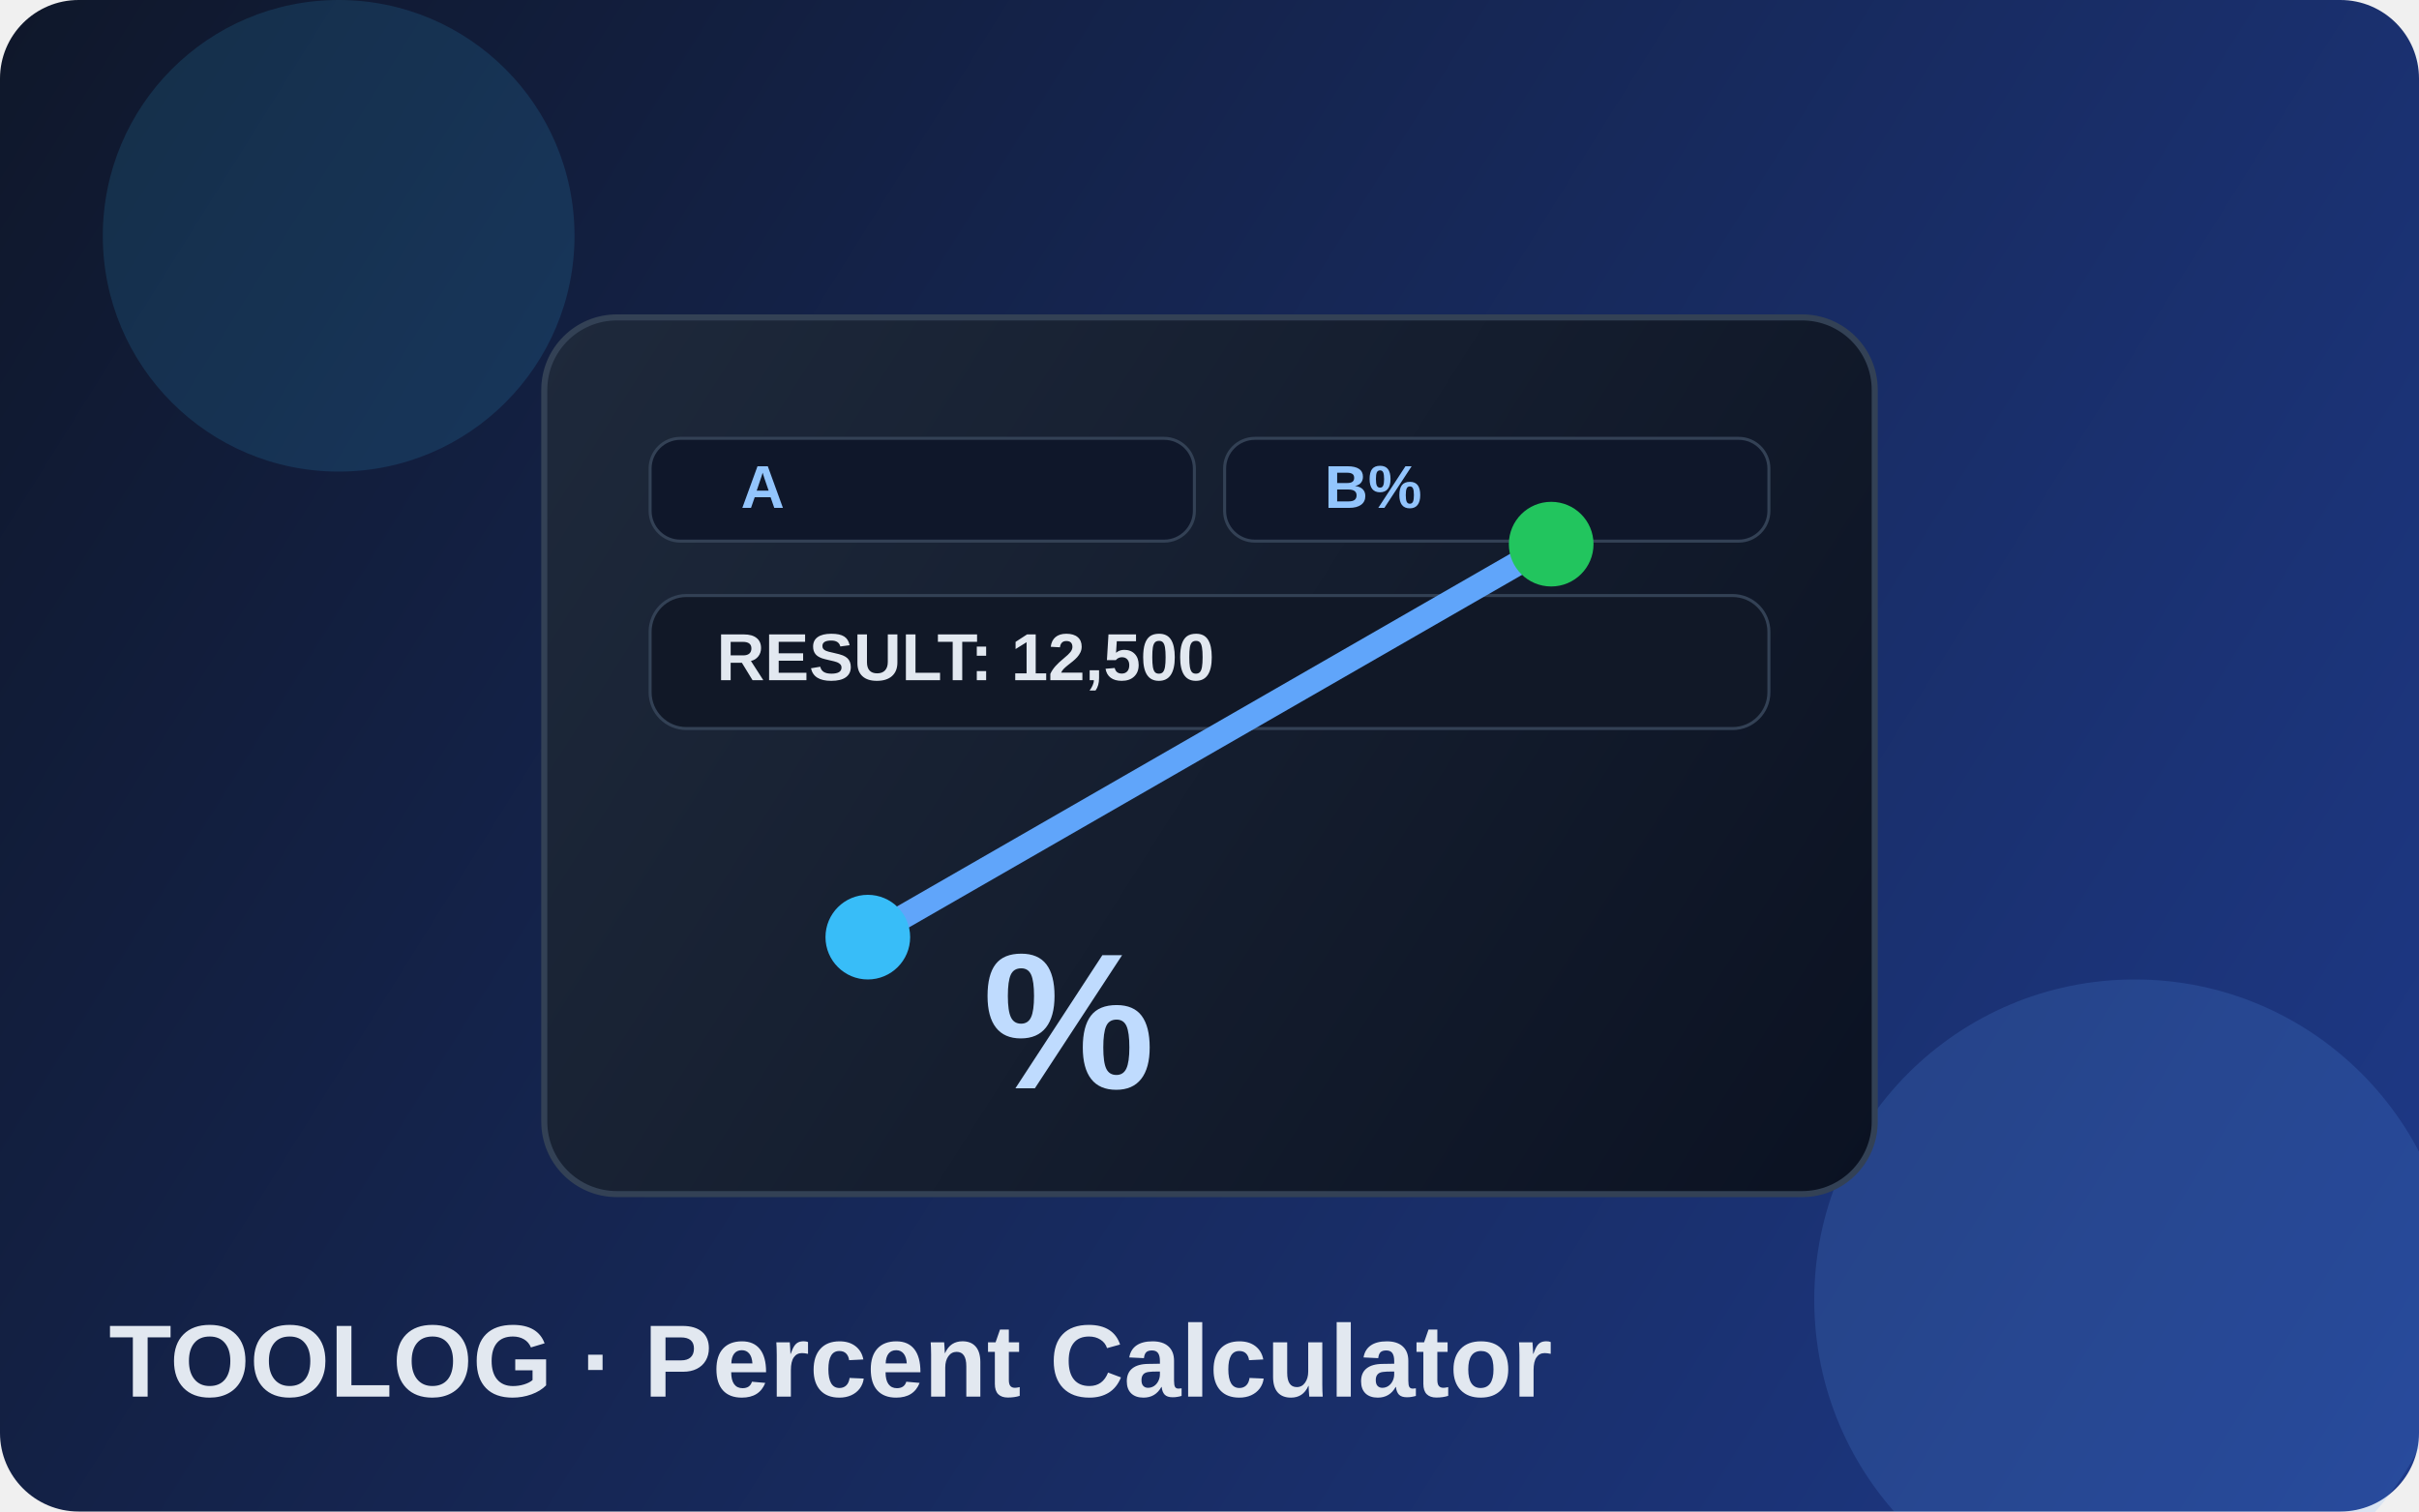
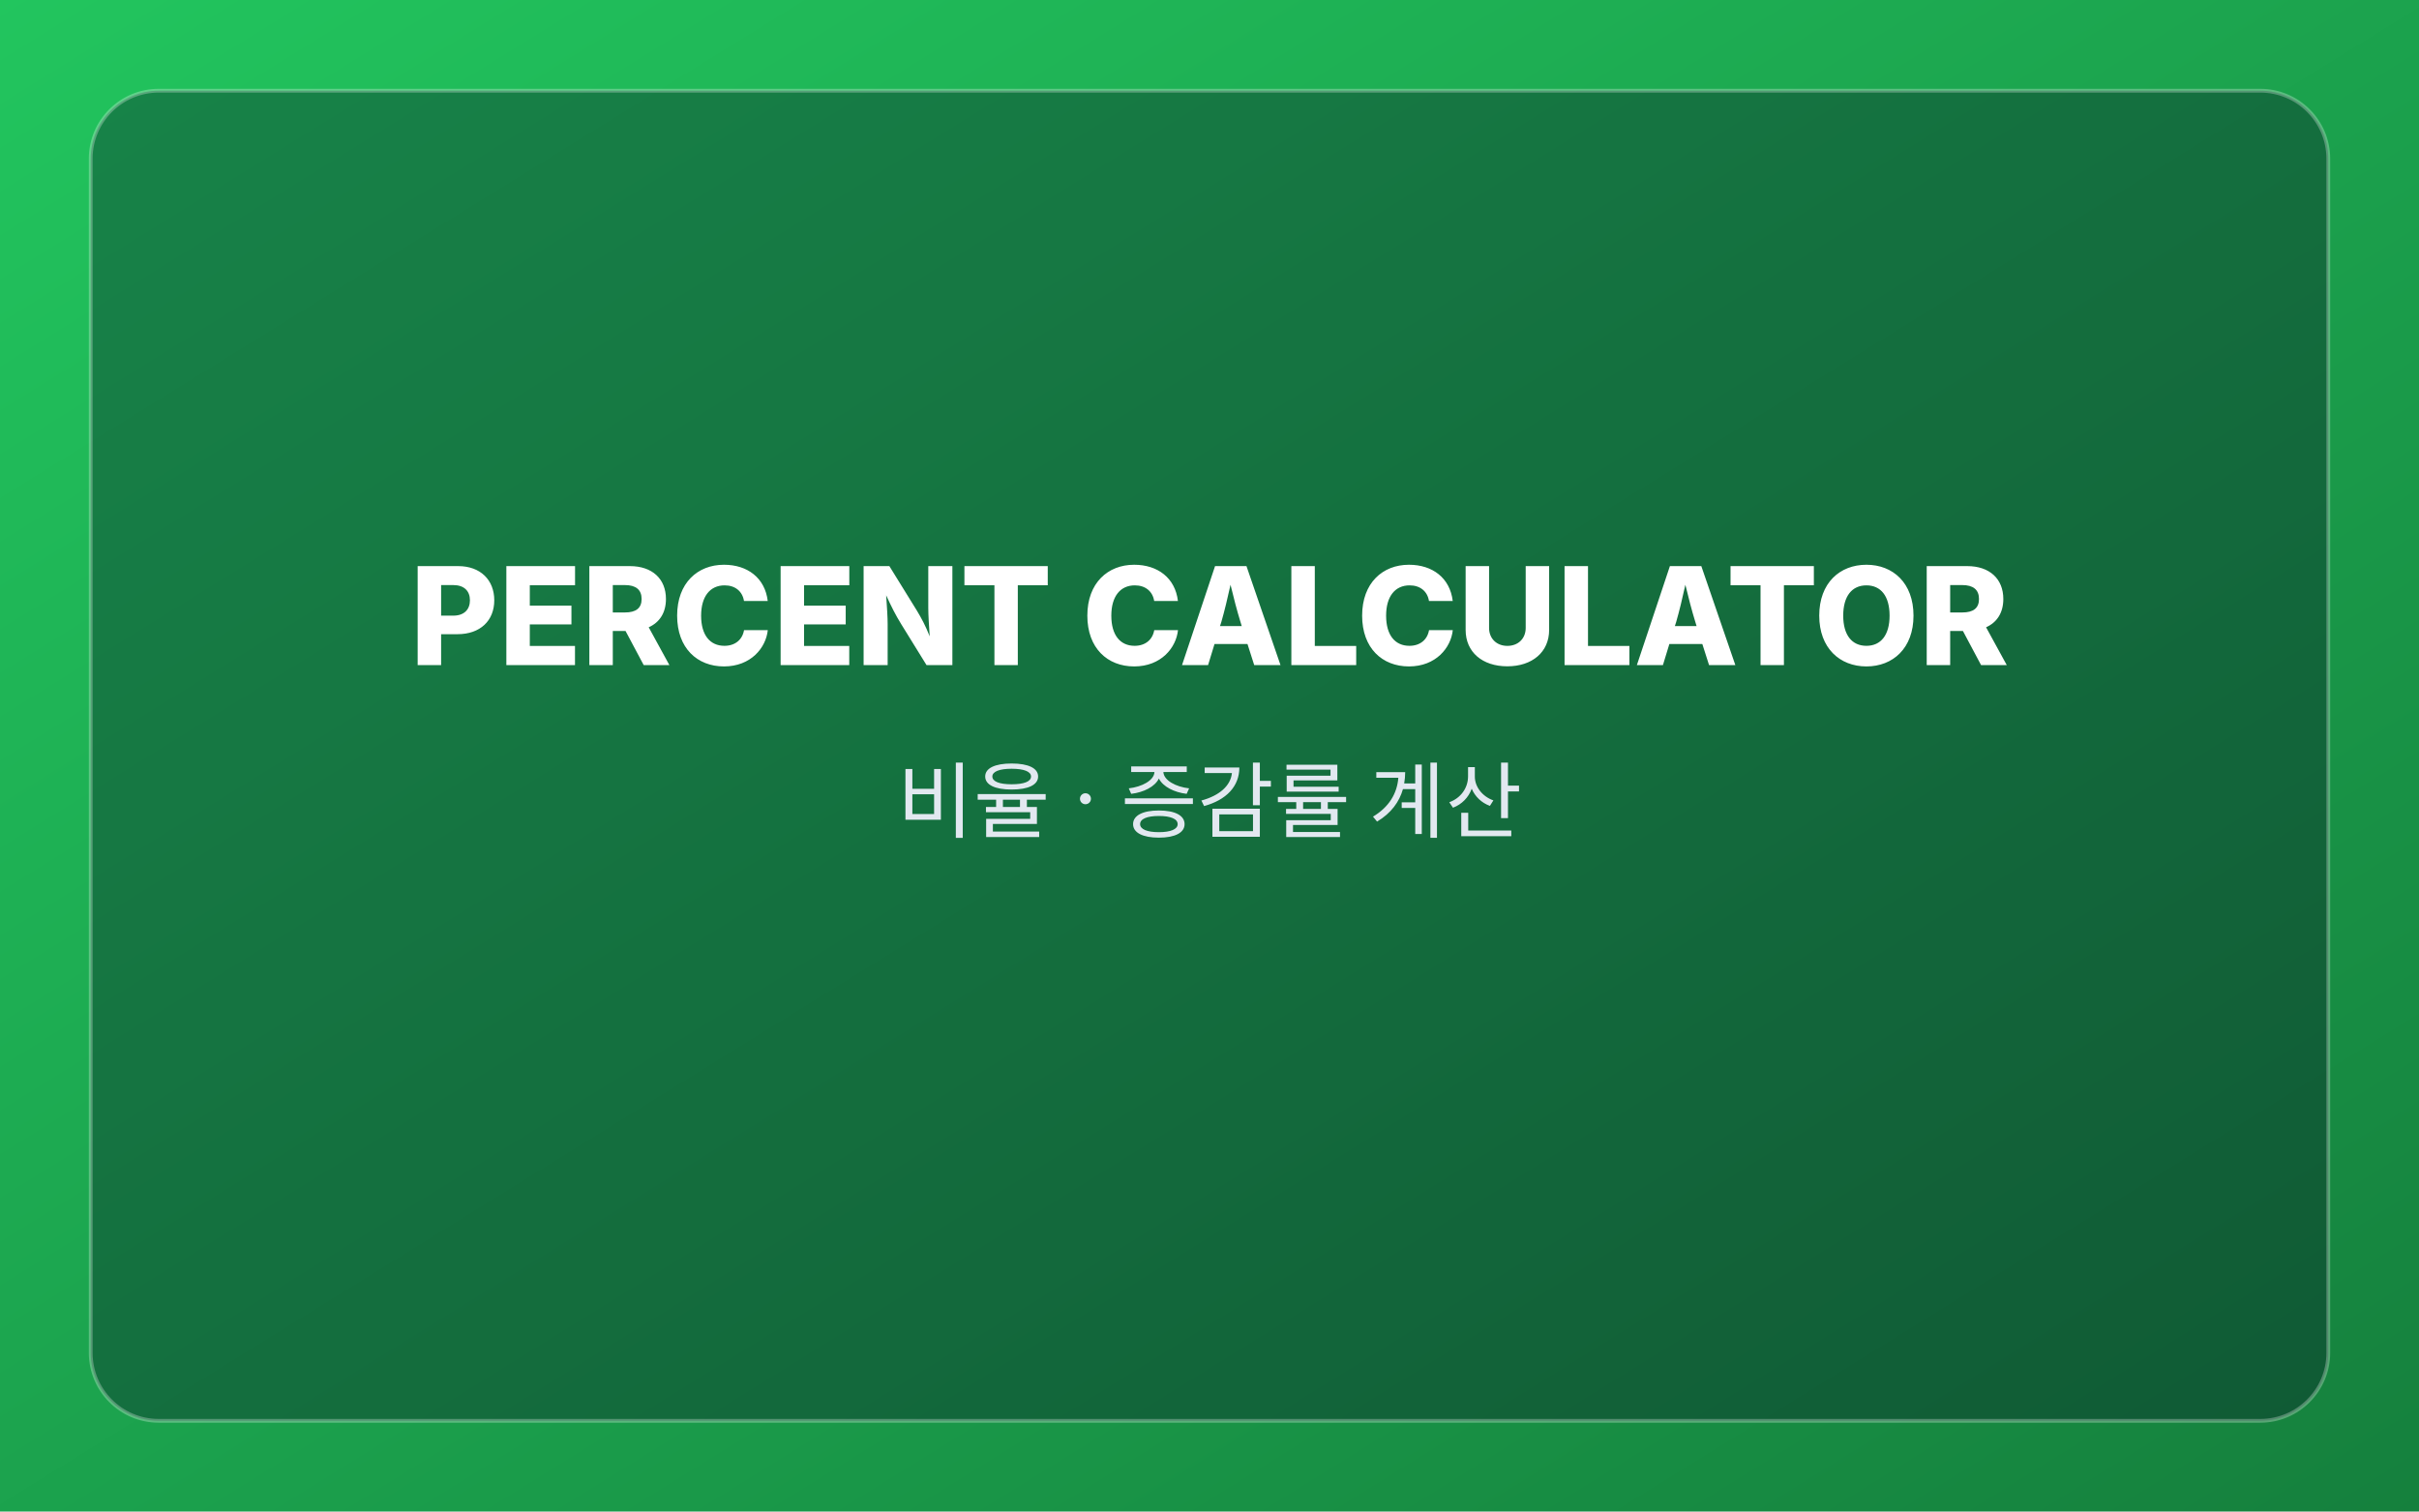
- <svg xmlns="http://www.w3.org/2000/svg" width="800" height="500" viewBox="0 0 800 500" fill="none">
+ <svg xmlns="http://www.w3.org/2000/svg" width="640" height="400" viewBox="0 0 640 400">
  <defs>
-     <linearGradient id="bg" x1="0" y1="0" x2="800" y2="500" gradientUnits="userSpaceOnUse">
-       <stop stop-color="#0F172A" />
-       <stop offset="1" stop-color="#1E3A8A" />
-     </linearGradient>
-     <linearGradient id="card" x1="180" y1="110" x2="620" y2="390" gradientUnits="userSpaceOnUse">
-       <stop stop-color="#1E293B" />
-       <stop offset="1" stop-color="#0B1222" />
+     <linearGradient id="g" x1="0" y1="0" x2="1" y2="1">
+       <stop offset="0%" stop-color="#22c55e" />
+       <stop offset="100%" stop-color="#15803d" />
    </linearGradient>
  </defs>
-   <rect width="800" height="500" rx="26" fill="url(#bg)" />
-   <circle cx="112" cy="78" r="78" fill="#38BDF8" fill-opacity="0.14" />
-   <circle cx="706" cy="430" r="106" fill="#60A5FA" fill-opacity="0.16" />
-   <rect x="180" y="105" width="440" height="290" rx="24" fill="url(#card)" stroke="#334155" stroke-width="2" />
-   <rect x="215" y="145" width="180" height="34" rx="10" fill="#0F172A" stroke="#334155" />
-   <rect x="405" y="145" width="180" height="34" rx="10" fill="#0F172A" stroke="#334155" />
-   <text x="245" y="168" fill="#93C5FD" font-family="Pretendard, Arial, sans-serif" font-size="20" font-weight="700">A</text>
-   <text x="438" y="168" fill="#93C5FD" font-family="Pretendard, Arial, sans-serif" font-size="20" font-weight="700">B%</text>
-   <rect x="215" y="197" width="370" height="44" rx="12" fill="#111827" stroke="#334155" />
-   <text x="237" y="225" fill="#E2E8F0" font-family="Pretendard, Arial, sans-serif" font-size="22" font-weight="800">RESULT: 12,500</text>
-   <line x1="287" y1="310" x2="513" y2="180" stroke="#60A5FA" stroke-width="8" stroke-linecap="round" />
-   <circle cx="287" cy="310" r="14" fill="#38BDF8" />
-   <circle cx="513" cy="180" r="14" fill="#22C55E" />
-   <text x="325" y="360" fill="#BFDBFE" font-family="Pretendard, Arial, sans-serif" font-size="64" font-weight="900">%</text>
-   <text x="36" y="462" fill="#E2E8F0" font-family="Pretendard, Arial, sans-serif" font-size="34" font-weight="800">TOOLOG · Percent Calculator</text>
+   <rect width="640" height="400" fill="url(#g)" />
+   <rect x="24" y="24" width="592" height="352" rx="18" fill="rgba(8,15,35,.35)" stroke="rgba(255,255,255,.28)" />
+   <text x="320" y="176" text-anchor="middle" fill="#ffffff" font-size="36" font-family="Inter, Arial" font-weight="800">PERCENT CALCULATOR</text>
+   <text x="320" y="220" text-anchor="middle" fill="#e2e8f0" font-size="22" font-family="Inter, Arial">비율 · 증감률 계산</text>
</svg>
